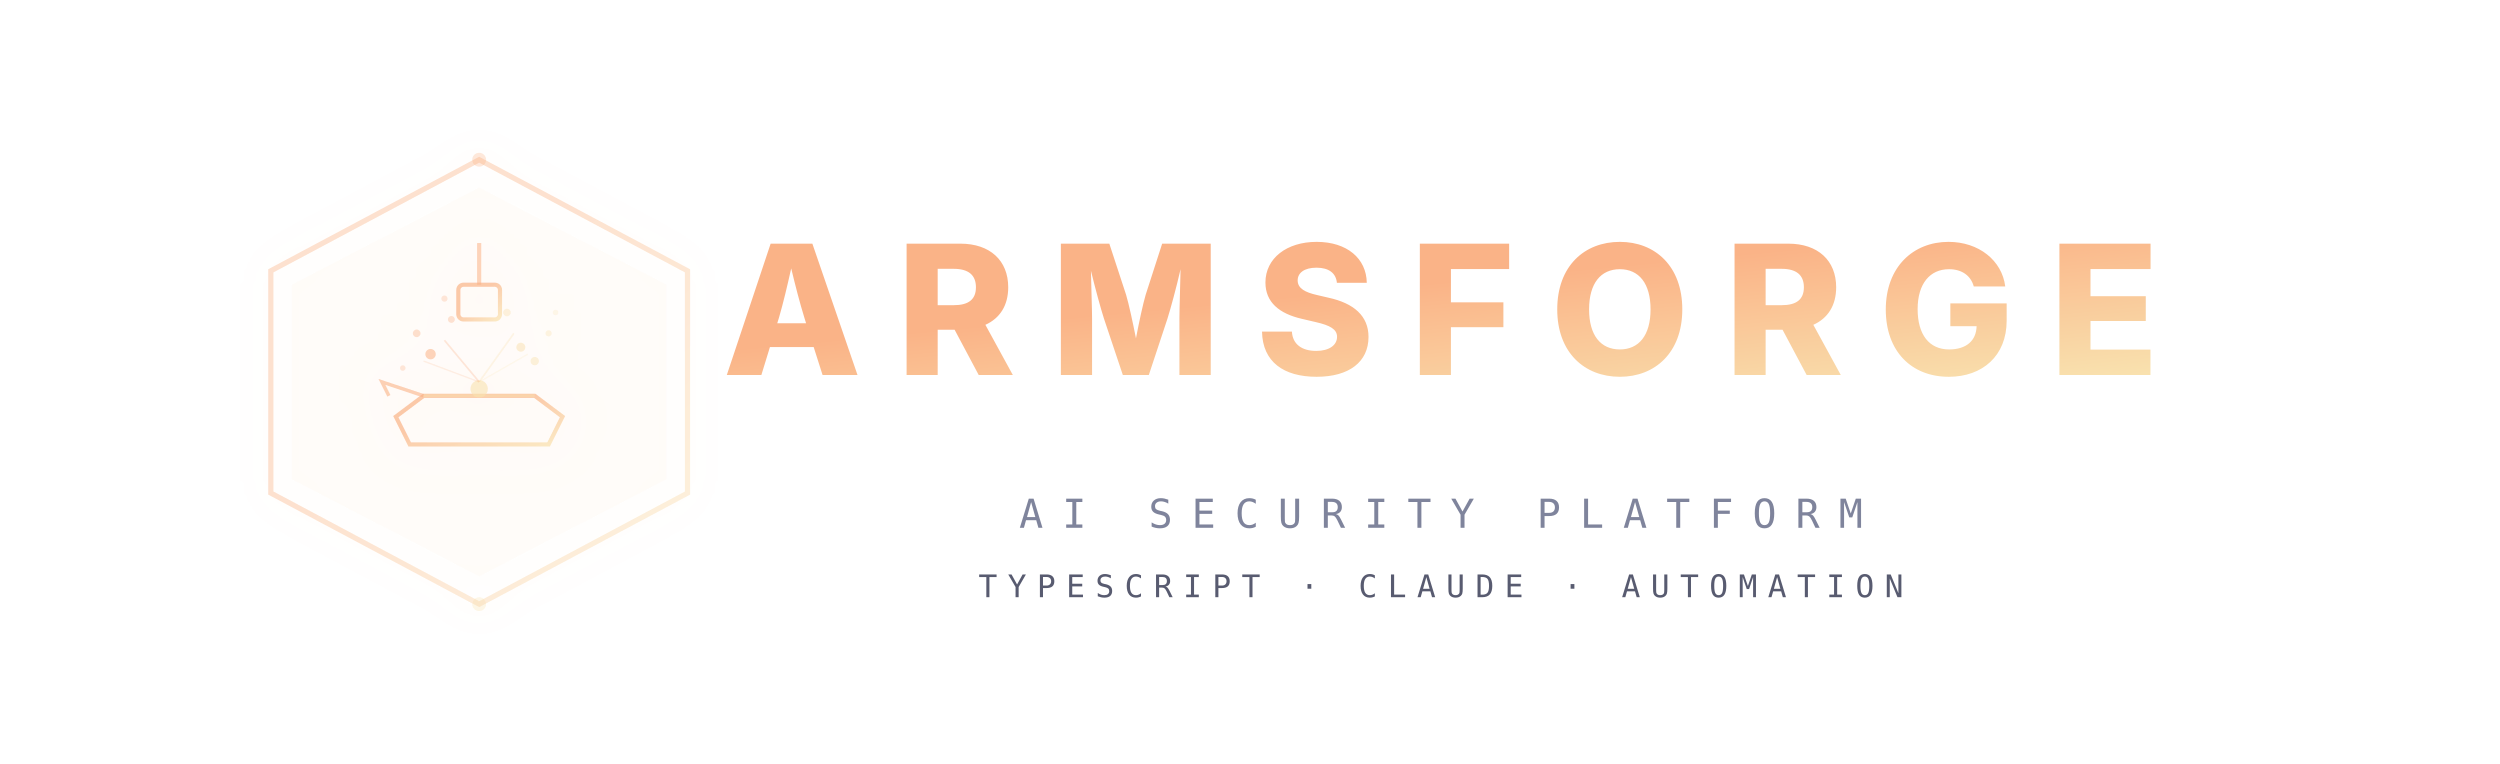
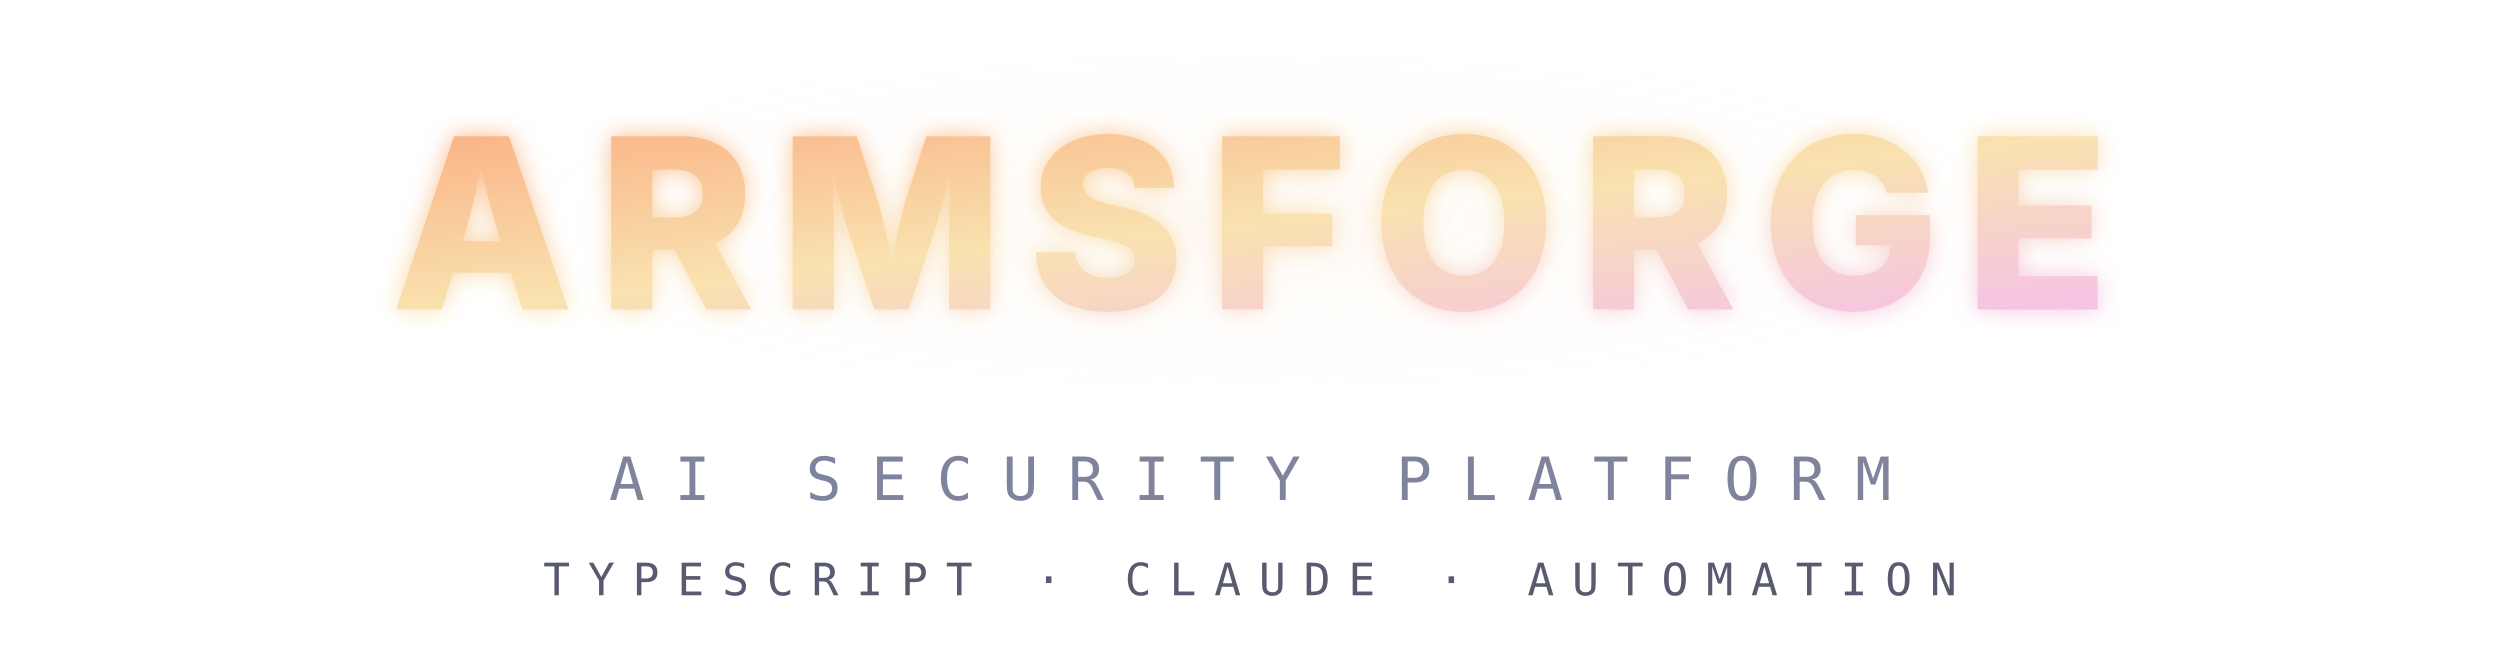
- <svg xmlns="http://www.w3.org/2000/svg" viewBox="0 0 720 220" fill="none">
+ <svg xmlns="http://www.w3.org/2000/svg" viewBox="0 0 420 110" fill="none">
  <defs>
-     <linearGradient id="g1" x1="0%" y1="0%" x2="100%" y2="100%">
+     <linearGradient id="grad" x1="0%" y1="0%" x2="100%" y2="100%">
      <stop offset="0%" stop-color="#fab387" />
-       <stop offset="40%" stop-color="#fab387" />
-       <stop offset="100%" stop-color="#f9e2af" />
+       <stop offset="50%" stop-color="#f9e2af" />
+       <stop offset="100%" stop-color="#f5c2e7" />
    </linearGradient>
-     <linearGradient id="g2" x1="0%" y1="100%" x2="100%" y2="0%">
-       <stop offset="0%" stop-color="#f9e2af" />
-       <stop offset="100%" stop-color="#fab387" />
-     </linearGradient>
-     <linearGradient id="g3" x1="0%" y1="0%" x2="0%" y2="100%">
-       <stop offset="0%" stop-color="#fab387" />
-       <stop offset="50%" stop-color="#fab387" />
-       <stop offset="100%" stop-color="#f9e2af" />
-     </linearGradient>
-     <filter id="softglow" x="-30%" y="-30%" width="160%" height="160%">
-       <feGaussianBlur in="SourceAlpha" stdDeviation="6" result="blur" />
-       <feFlood flood-color="#fab387" flood-opacity="0.15" result="color" />
-       <feComposite in="color" in2="blur" operator="in" result="shadow" />
-       <feComposite in="SourceGraphic" in2="shadow" operator="over" />
+     <radialGradient id="glow" cx="50%" cy="40%" r="40%">
+       <stop offset="0%" stop-color="#fab387" stop-opacity="0.1" />
+       <stop offset="50%" stop-color="#f9e2af" stop-opacity="0.04" />
+       <stop offset="100%" stop-color="#f5c2e7" stop-opacity="0" />
+     </radialGradient>
+     <filter id="textglow">
+       <feGaussianBlur in="SourceGraphic" stdDeviation="2" result="blur" />
+       <feComposite in="SourceGraphic" in2="blur" operator="over" />
    </filter>
  </defs>
-   <g transform="translate(58, 40)" filter="url(#softglow)">
-     <path d="M 80 6 L 140 38 L 140 102 L 80 134 L 20 102 L 20 38 Z" fill="none" stroke="url(#g1)" stroke-width="1.5" opacity="0.4" />
-     <path d="M 80 14 L 134 42 L 134 98 L 80 126 L 26 98 L 26 42 Z" fill="#fab387" opacity="0.04" />
-     <path d="M 60 88 L 56 80 L 64 74 L 96 74 L 104 80 L 100 88 Z" fill="none" stroke="url(#g1)" stroke-width="1.2" opacity="0.7" />
-     <path d="M 64 74 L 52 70 L 54 74" fill="none" stroke="#fab387" stroke-width="1" opacity="0.6" />
-     <line x1="64" y1="74" x2="96" y2="74" stroke="#f9e2af" stroke-width="0.8" opacity="0.5" />
-     <rect x="74" y="42" width="12" height="10" rx="1.5" fill="none" stroke="url(#g1)" stroke-width="1.2" opacity="0.7" />
-     <line x1="80" y1="42" x2="80" y2="30" stroke="#fab387" stroke-width="1.2" opacity="0.55" />
-     <circle cx="80" cy="72" r="2.5" fill="#f9e2af" opacity="0.6" />
-     <circle cx="66" cy="62" r="1.5" fill="#fab387" opacity="0.55" />
-     <circle cx="92" cy="60" r="1.3" fill="#f9e2af" opacity="0.5" />
-     <circle cx="62" cy="56" r="1.1" fill="#fab387" opacity="0.4" />
-     <circle cx="96" cy="64" r="1.2" fill="#f9e2af" opacity="0.45" />
-     <circle cx="72" cy="52" r="1" fill="#fab387" opacity="0.35" />
-     <circle cx="100" cy="56" r="0.9" fill="#f9e2af" opacity="0.35" />
-     <circle cx="58" cy="66" r="0.8" fill="#fab387" opacity="0.3" />
-     <circle cx="88" cy="50" r="1.1" fill="#f9e2af" opacity="0.4" />
-     <circle cx="70" cy="46" r="0.9" fill="#fab387" opacity="0.3" />
-     <circle cx="102" cy="50" r="0.8" fill="#f9e2af" opacity="0.25" />
-     <line x1="80" y1="70" x2="70" y2="58" stroke="#fab387" stroke-width="0.5" opacity="0.3" />
-     <line x1="80" y1="70" x2="90" y2="56" stroke="#f9e2af" stroke-width="0.5" opacity="0.3" />
-     <line x1="80" y1="70" x2="64" y2="64" stroke="#fab387" stroke-width="0.4" opacity="0.2" />
-     <line x1="80" y1="70" x2="94" y2="62" stroke="#f9e2af" stroke-width="0.4" opacity="0.2" />
-     <circle cx="80" cy="6" r="2" fill="#fab387" opacity="0.3" />
-     <circle cx="80" cy="134" r="2" fill="#f9e2af" opacity="0.3" />
-   </g>
-   <text x="415" y="108" font-family="'SF Pro Display', 'Inter', 'Segoe UI', 'Helvetica Neue', Arial, sans-serif" font-size="52" font-weight="800" letter-spacing="10" fill="url(#g1)" text-anchor="middle">ARMSFORGE</text>
-   <line x1="280" y1="128" x2="550" y2="128" stroke="url(#g1)" stroke-width="0.8" opacity="0.25" />
-   <text x="415" y="152" font-family="'SF Mono', 'JetBrains Mono', 'Fira Code', 'Cascadia Code', monospace" font-size="11.5" font-weight="400" letter-spacing="5.5" fill="#7f849c" text-anchor="middle">AI SECURITY PLATFORM</text>
-   <text x="415" y="172" font-family="'SF Mono', 'JetBrains Mono', 'Fira Code', monospace" font-size="9" font-weight="400" letter-spacing="3" fill="#585b70" text-anchor="middle">TYPESCRIPT  ·  CLAUDE  ·  AUTOMATION</text>
+   <ellipse cx="210" cy="45" rx="160" ry="40" fill="url(#glow)" />
+   <text x="210" y="52" text-anchor="middle" font-family="'Inter', 'SF Pro Display', 'Segoe UI', 'Helvetica Neue', Arial, sans-serif" font-size="40" font-weight="800" fill="url(#grad)" letter-spacing="4" filter="url(#textglow)">ARMSFORGE</text>
+   <line x1="105" y1="68" x2="315" y2="68" stroke="url(#grad)" stroke-width="0.6" opacity="0.2" />
+   <text x="210" y="84" text-anchor="middle" font-family="'JetBrains Mono', 'SF Mono', 'Fira Code', 'Cascadia Code', monospace" font-size="10" font-weight="400" fill="#7f849c" letter-spacing="5">AI SECURITY PLATFORM</text>
+   <text x="210" y="100" text-anchor="middle" font-family="'JetBrains Mono', 'SF Mono', 'Fira Code', monospace" font-size="7.5" font-weight="400" fill="#585b70" letter-spacing="3">TYPESCRIPT · CLAUDE · AUTOMATION</text>
</svg>
